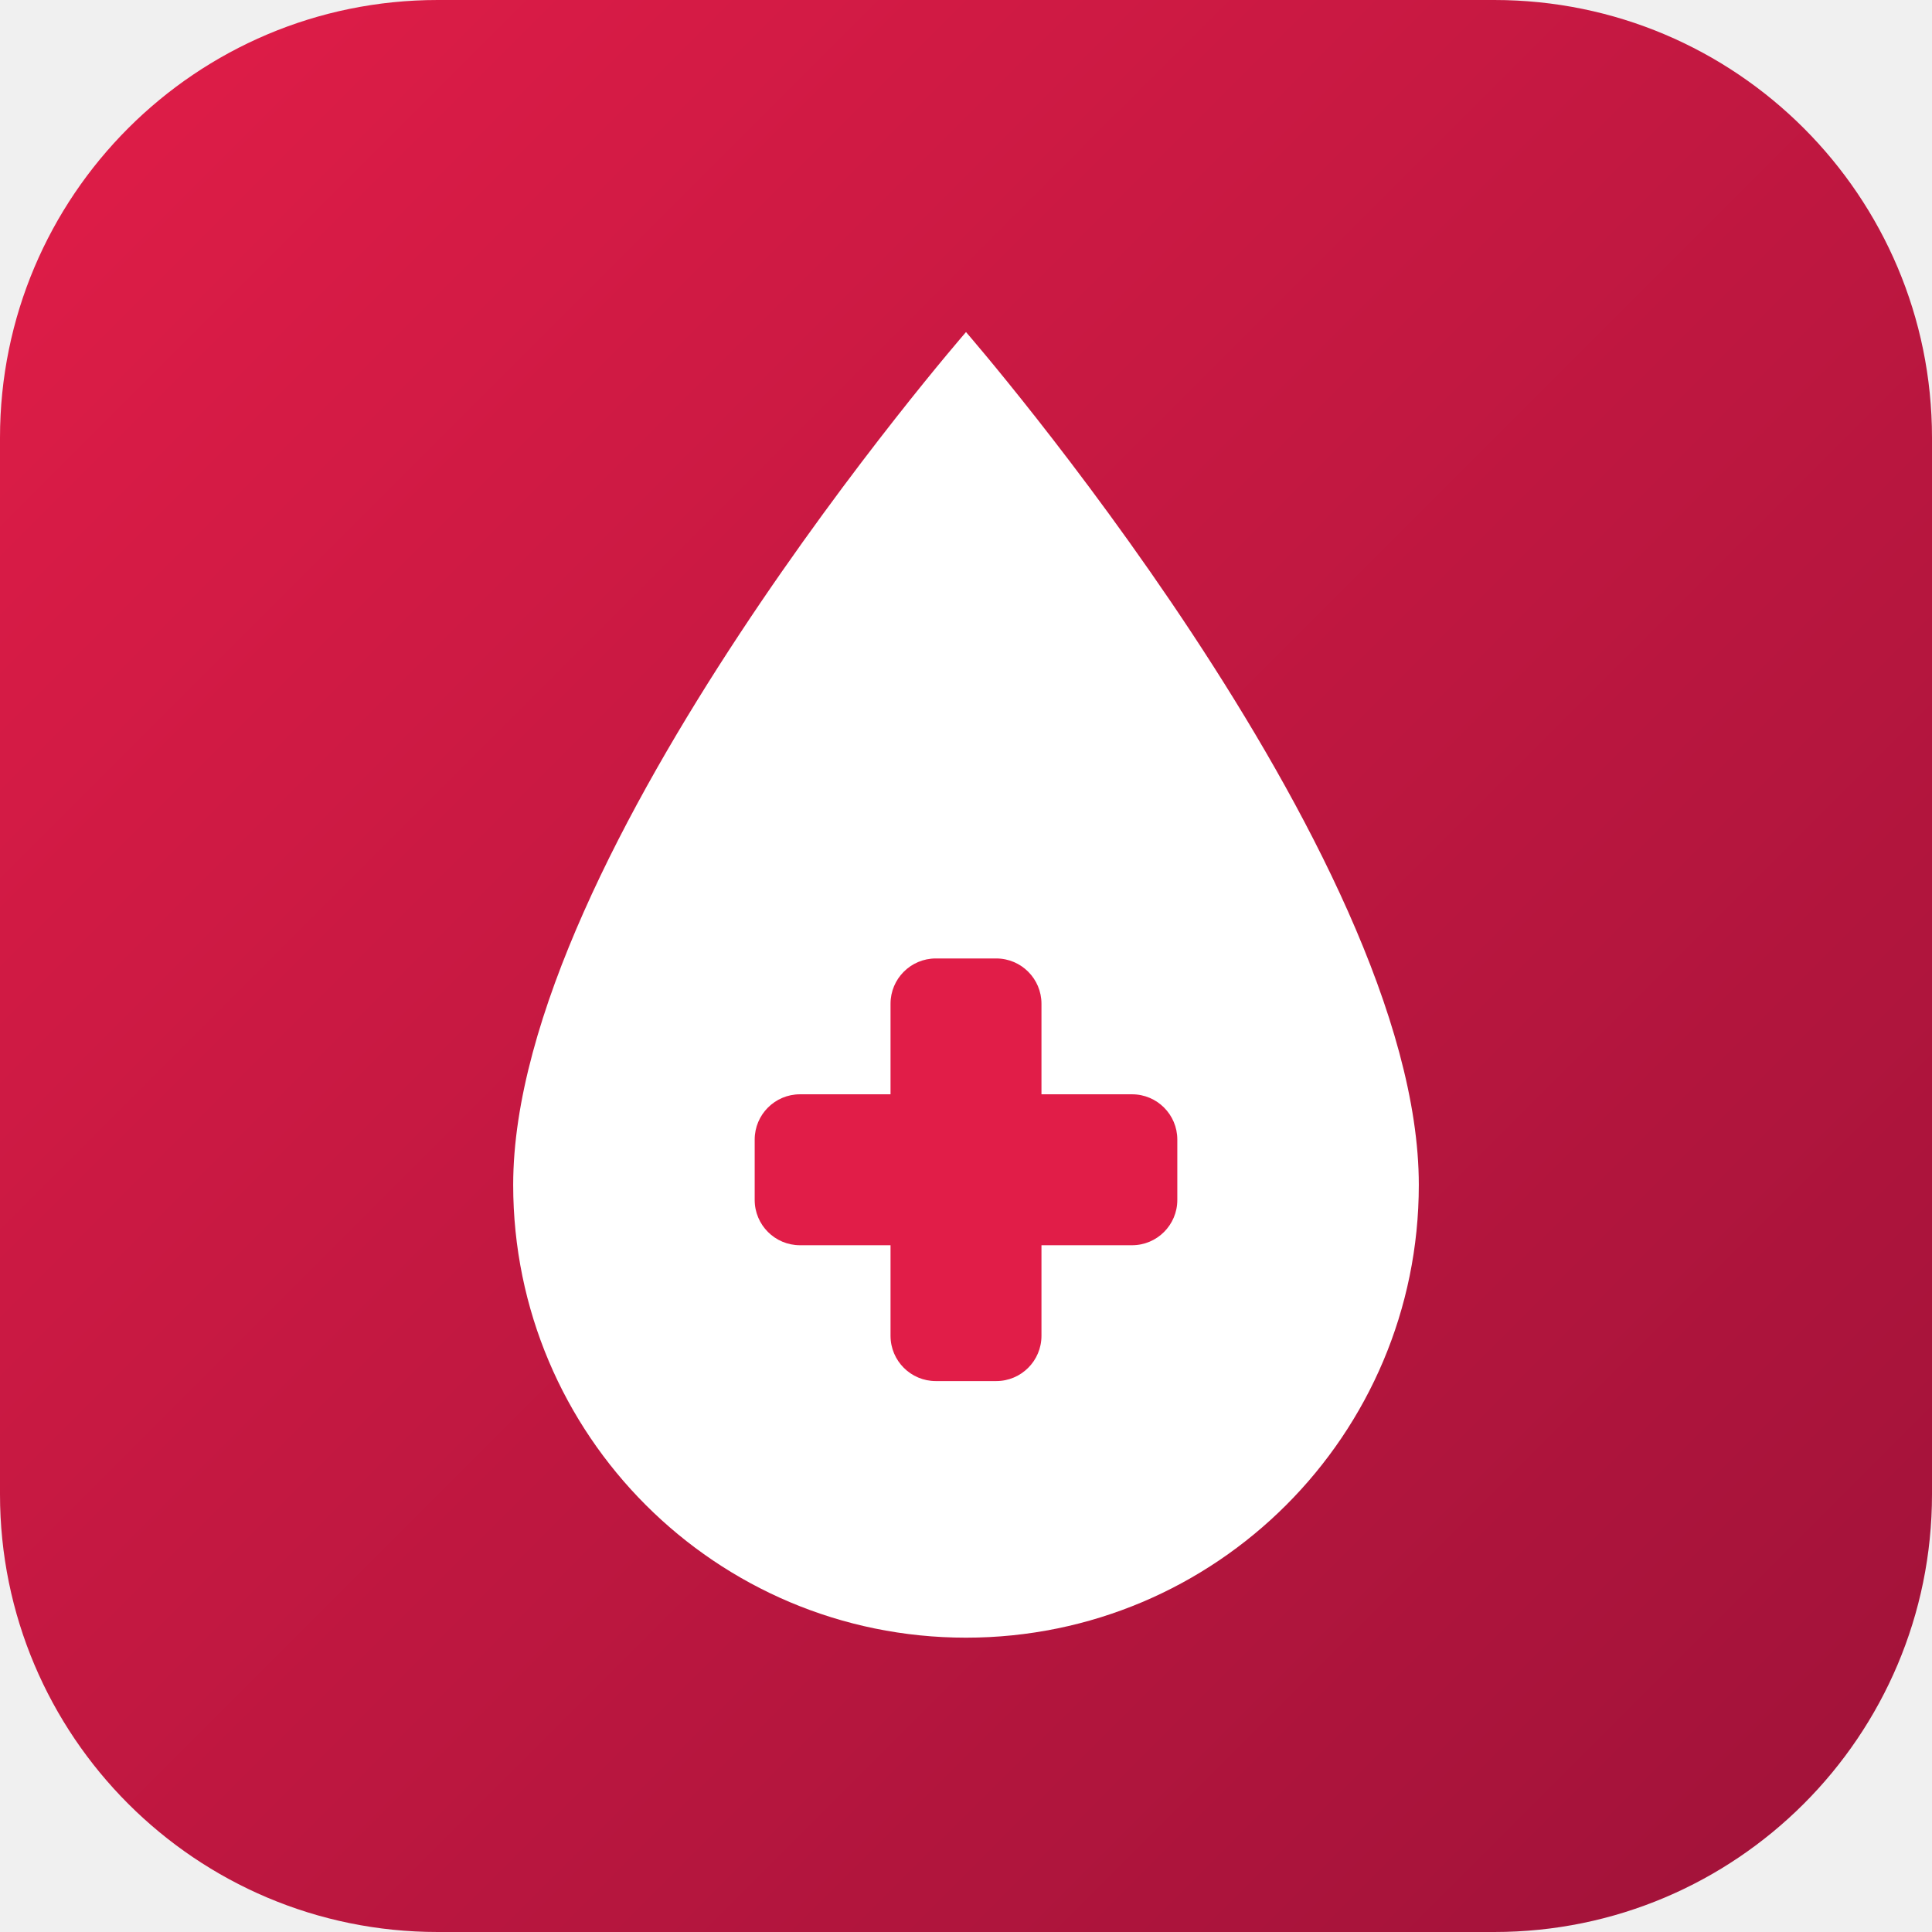
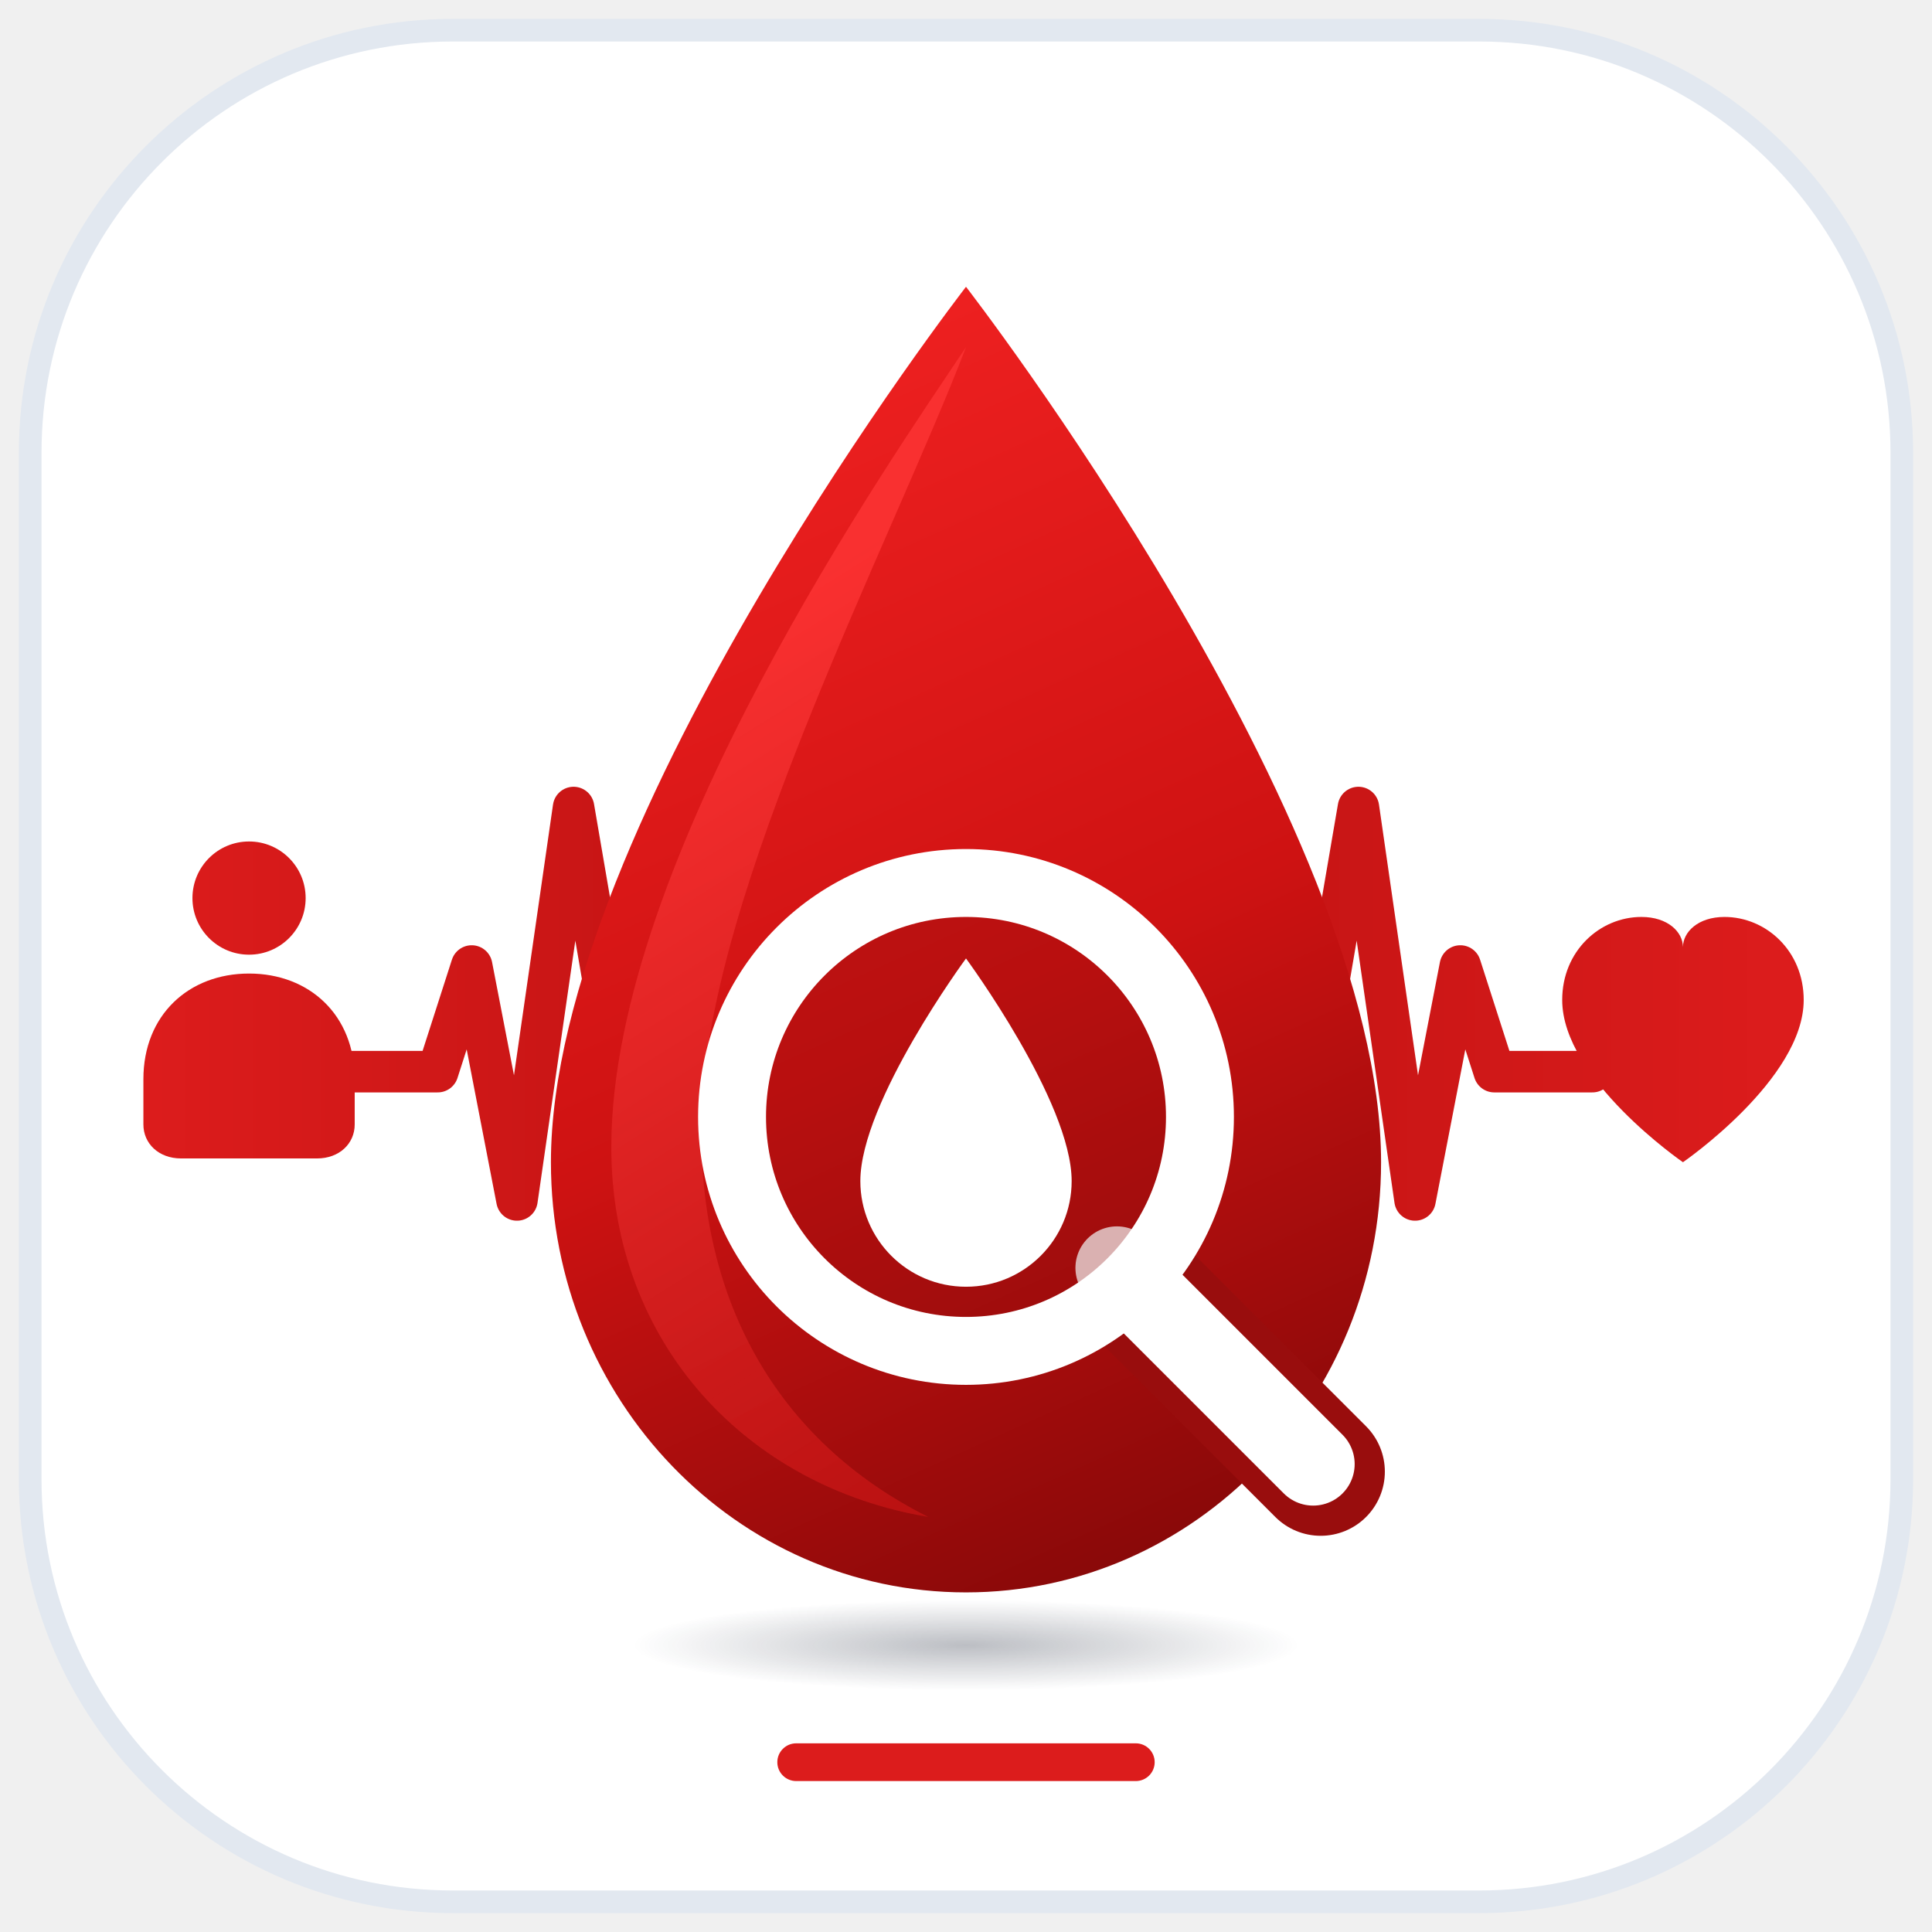
<svg xmlns="http://www.w3.org/2000/svg" viewBox="0 0 512 512" fill="none">
  <defs>
-     <linearGradient id="bgGrad" x1="0" y1="0" x2="512" y2="512" gradientUnits="userSpaceOnUse">
-       <stop offset="0%" stop-color="#e11d48" />
-       <stop offset="100%" stop-color="#9f1239" />
+     <linearGradient id="dropMain" x1="180" y1="84" x2="336" y2="430" gradientUnits="userSpaceOnUse">
+       <stop offset="0%" stop-color="#f22222" />
+       <stop offset="52%" stop-color="#ce1212" />
+       <stop offset="100%" stop-color="#7c0707" />
    </linearGradient>
+     <linearGradient id="dropCrescent" x1="162" y1="186" x2="292" y2="394" gradientUnits="userSpaceOnUse">
+       <stop offset="0%" stop-color="#fb3232" stop-opacity="0.92" />
+       <stop offset="100%" stop-color="#b91010" stop-opacity="0.88" />
+     </linearGradient>
+     <linearGradient id="pulseRed" x1="40" y1="260" x2="472" y2="260" gradientUnits="userSpaceOnUse">
+       <stop offset="0%" stop-color="#dc1c1c" />
+       <stop offset="50%" stop-color="#b91010" />
+       <stop offset="100%" stop-color="#dc1c1c" />
+     </linearGradient>
+     <radialGradient id="dropShadow" cx="50%" cy="50%" r="50%">
+       <stop offset="0%" stop-color="#0f172a" stop-opacity="0.28" />
+       <stop offset="100%" stop-color="#0f172a" stop-opacity="0" />
+     </radialGradient>
  </defs>
-   <rect width="512" height="512" rx="116" fill="url(#bgGrad)" />
-   <path d="M256 88C256 88 136 226 136 314C136 380.274 189.726 434 256 434C322.274 434 376 380.274 376 314C376 226 256 88 256 88Z" fill="#ffffff" />
-   <rect x="236" y="254" width="40" height="112" rx="12" fill="#e11d48" />
-   <rect x="200" y="290" width="112" height="40" rx="12" fill="#e11d48" />
+   <rect x="8" y="8" width="496" height="496" rx="112" fill="#ffffff" stroke="#e2e8f0" stroke-width="6" />
+   <ellipse cx="256" cy="436" rx="88" ry="12" fill="url(#dropShadow)" />
+   <circle cx="66" cy="238" r="15" fill="url(#pulseRed)" />
+   <path d="M38 286C38 269 50 258 66 258C82 258 94 269 94 286V298C94 303 90 307 84 307H48C42 307 38 303 38 298V286Z" fill="url(#pulseRed)" />
+   <path d="M90 284H116L125 256L137 318L152 214L164 284H180" stroke="url(#pulseRed)" stroke-width="11" stroke-linecap="round" stroke-linejoin="round" />
+   <path d="M332 284H348L360 214L375 318L387 256L396 284H422" stroke="url(#pulseRed)" stroke-width="11" stroke-linecap="round" stroke-linejoin="round" />
+   <path d="M446 308C446 308 414 286 414 265C414 252 424 243 435 243C442 243 446 247 446 251C446 247 450 243 457 243C468 243 478 252 478 265C478 286 446 308 446 308Z" fill="url(#pulseRed)" />
+   <path d="M256 76C256 76 146 218 146 308C146 370.96 195.248 422 256 422C316.752 422 366 370.96 366 308C366 218 256 76 256 76Z" fill="url(#dropMain)" />
+   <path d="M256 92C236 122 162 228 162 304C162 356 198 394 246 402C206 382 184 344 186 294C188 236 236 144 256 92Z" fill="url(#dropCrescent)" />
+   <path d="M306 346L350 390" stroke="#990d0d" stroke-width="34" stroke-linecap="round" />
+   <path d="M296 336L348 388" stroke="#ffffff" stroke-width="22" stroke-linecap="round" />
+   <circle cx="256" cy="296" r="62" stroke="#ffffff" stroke-width="18" fill="#8c0b0b" fill-opacity="0.32" />
+   <path d="M256 254C256 254 228 292 228 313C228 328.464 240.536 341 256 341C271.464 341 284 328.464 284 313C284 292 256 254 256 254Z" fill="#ffffff" />
+   <rect x="206" y="462" width="100" height="10" rx="5" fill="#dc1c1c" />
</svg>
